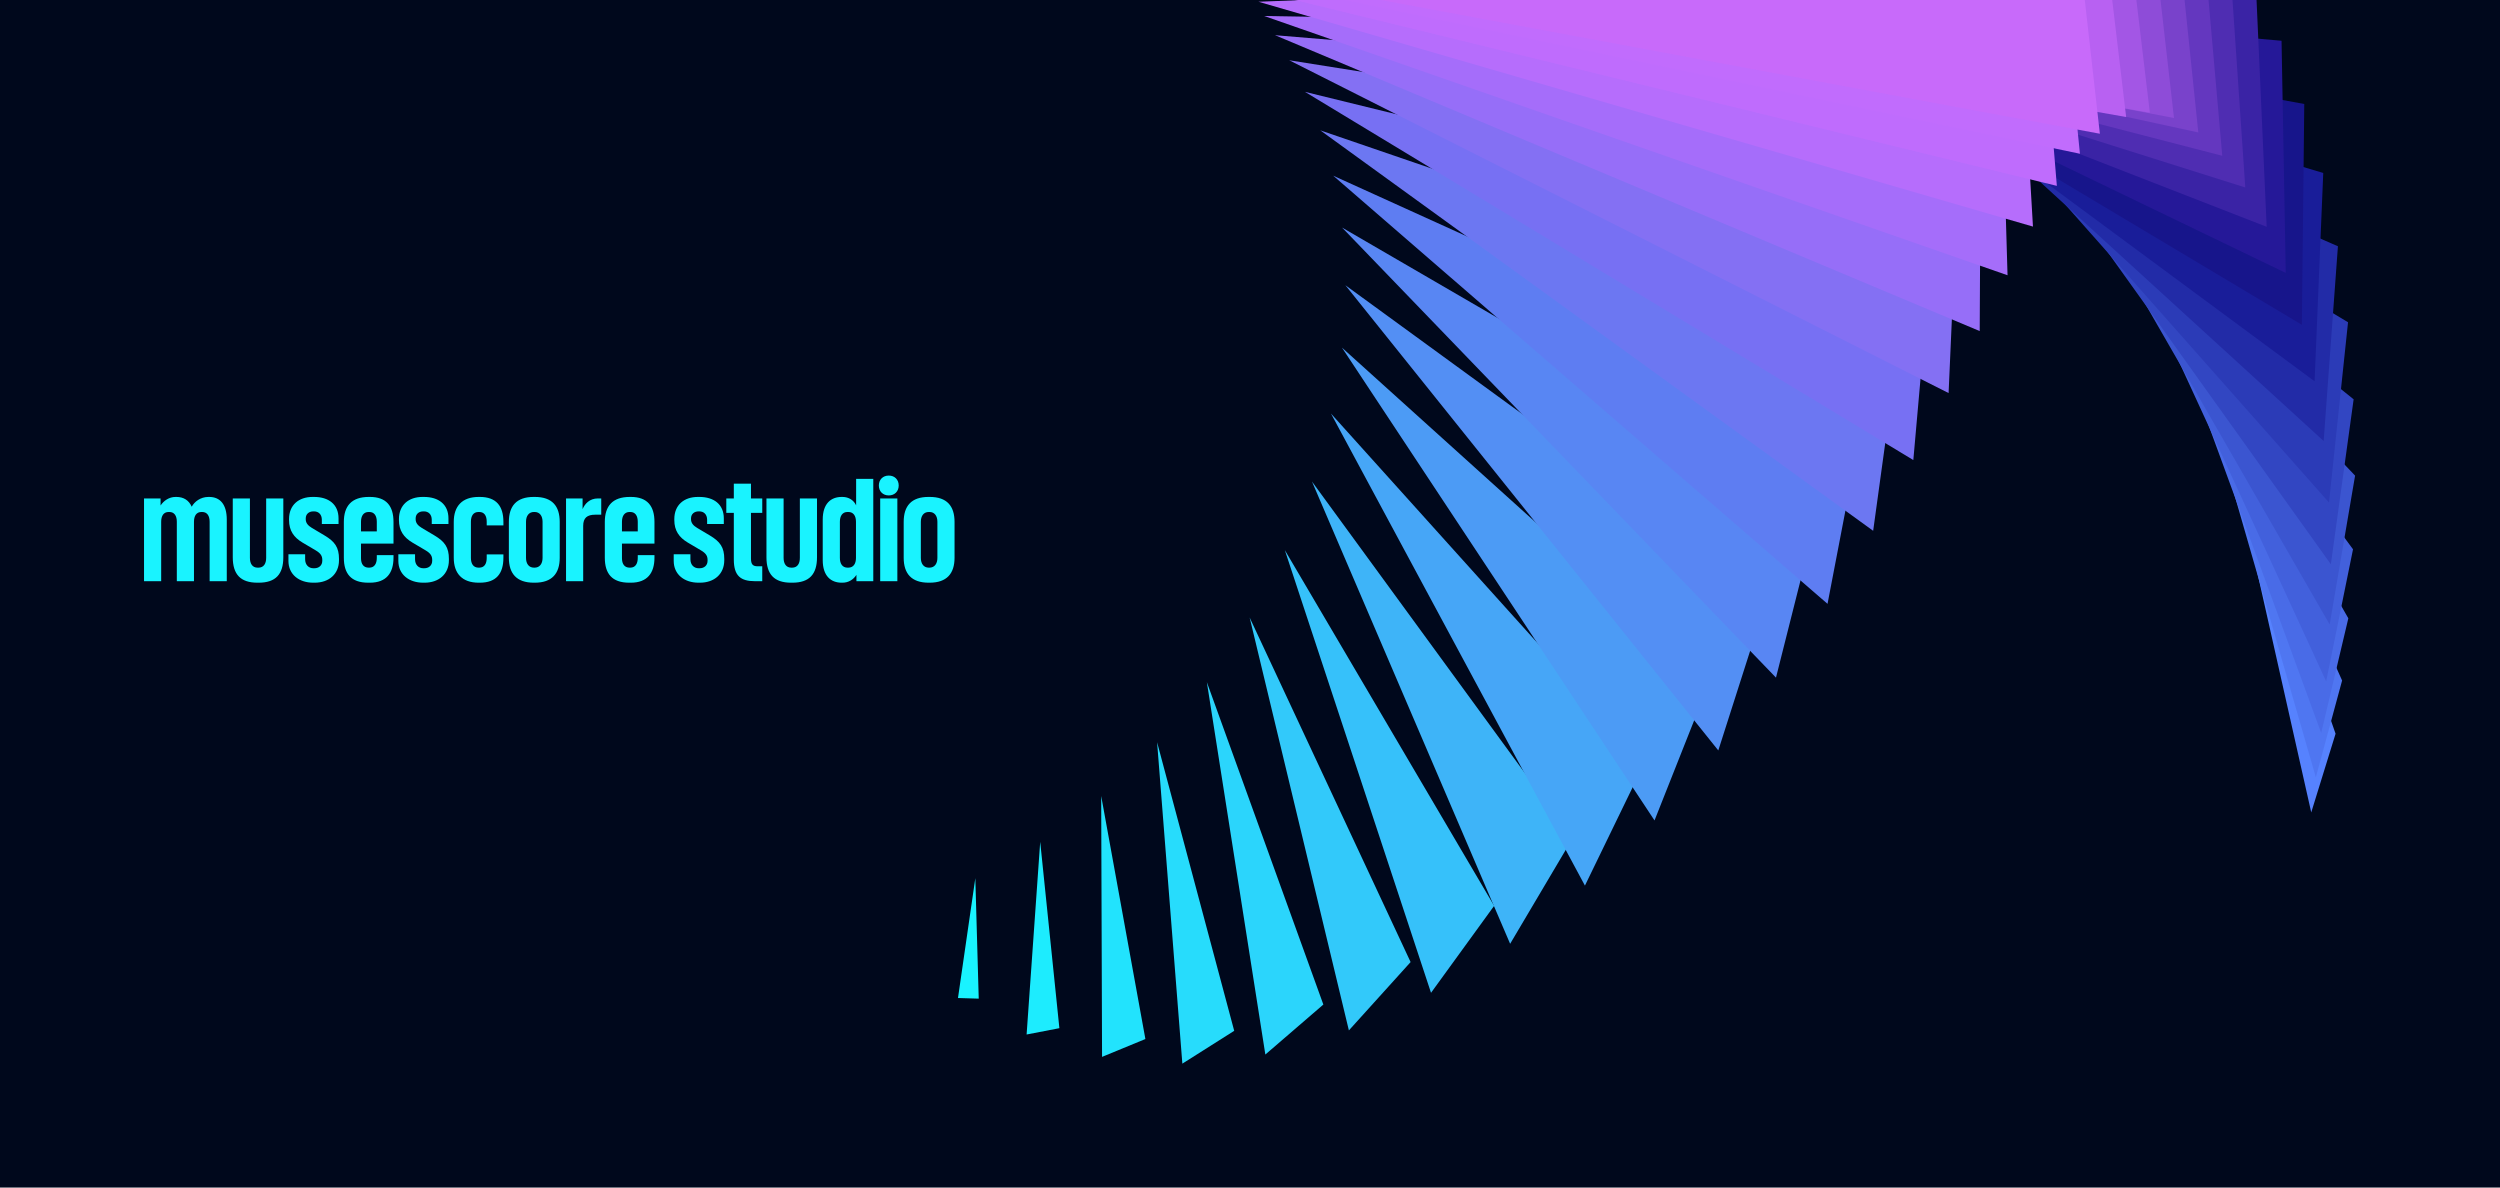
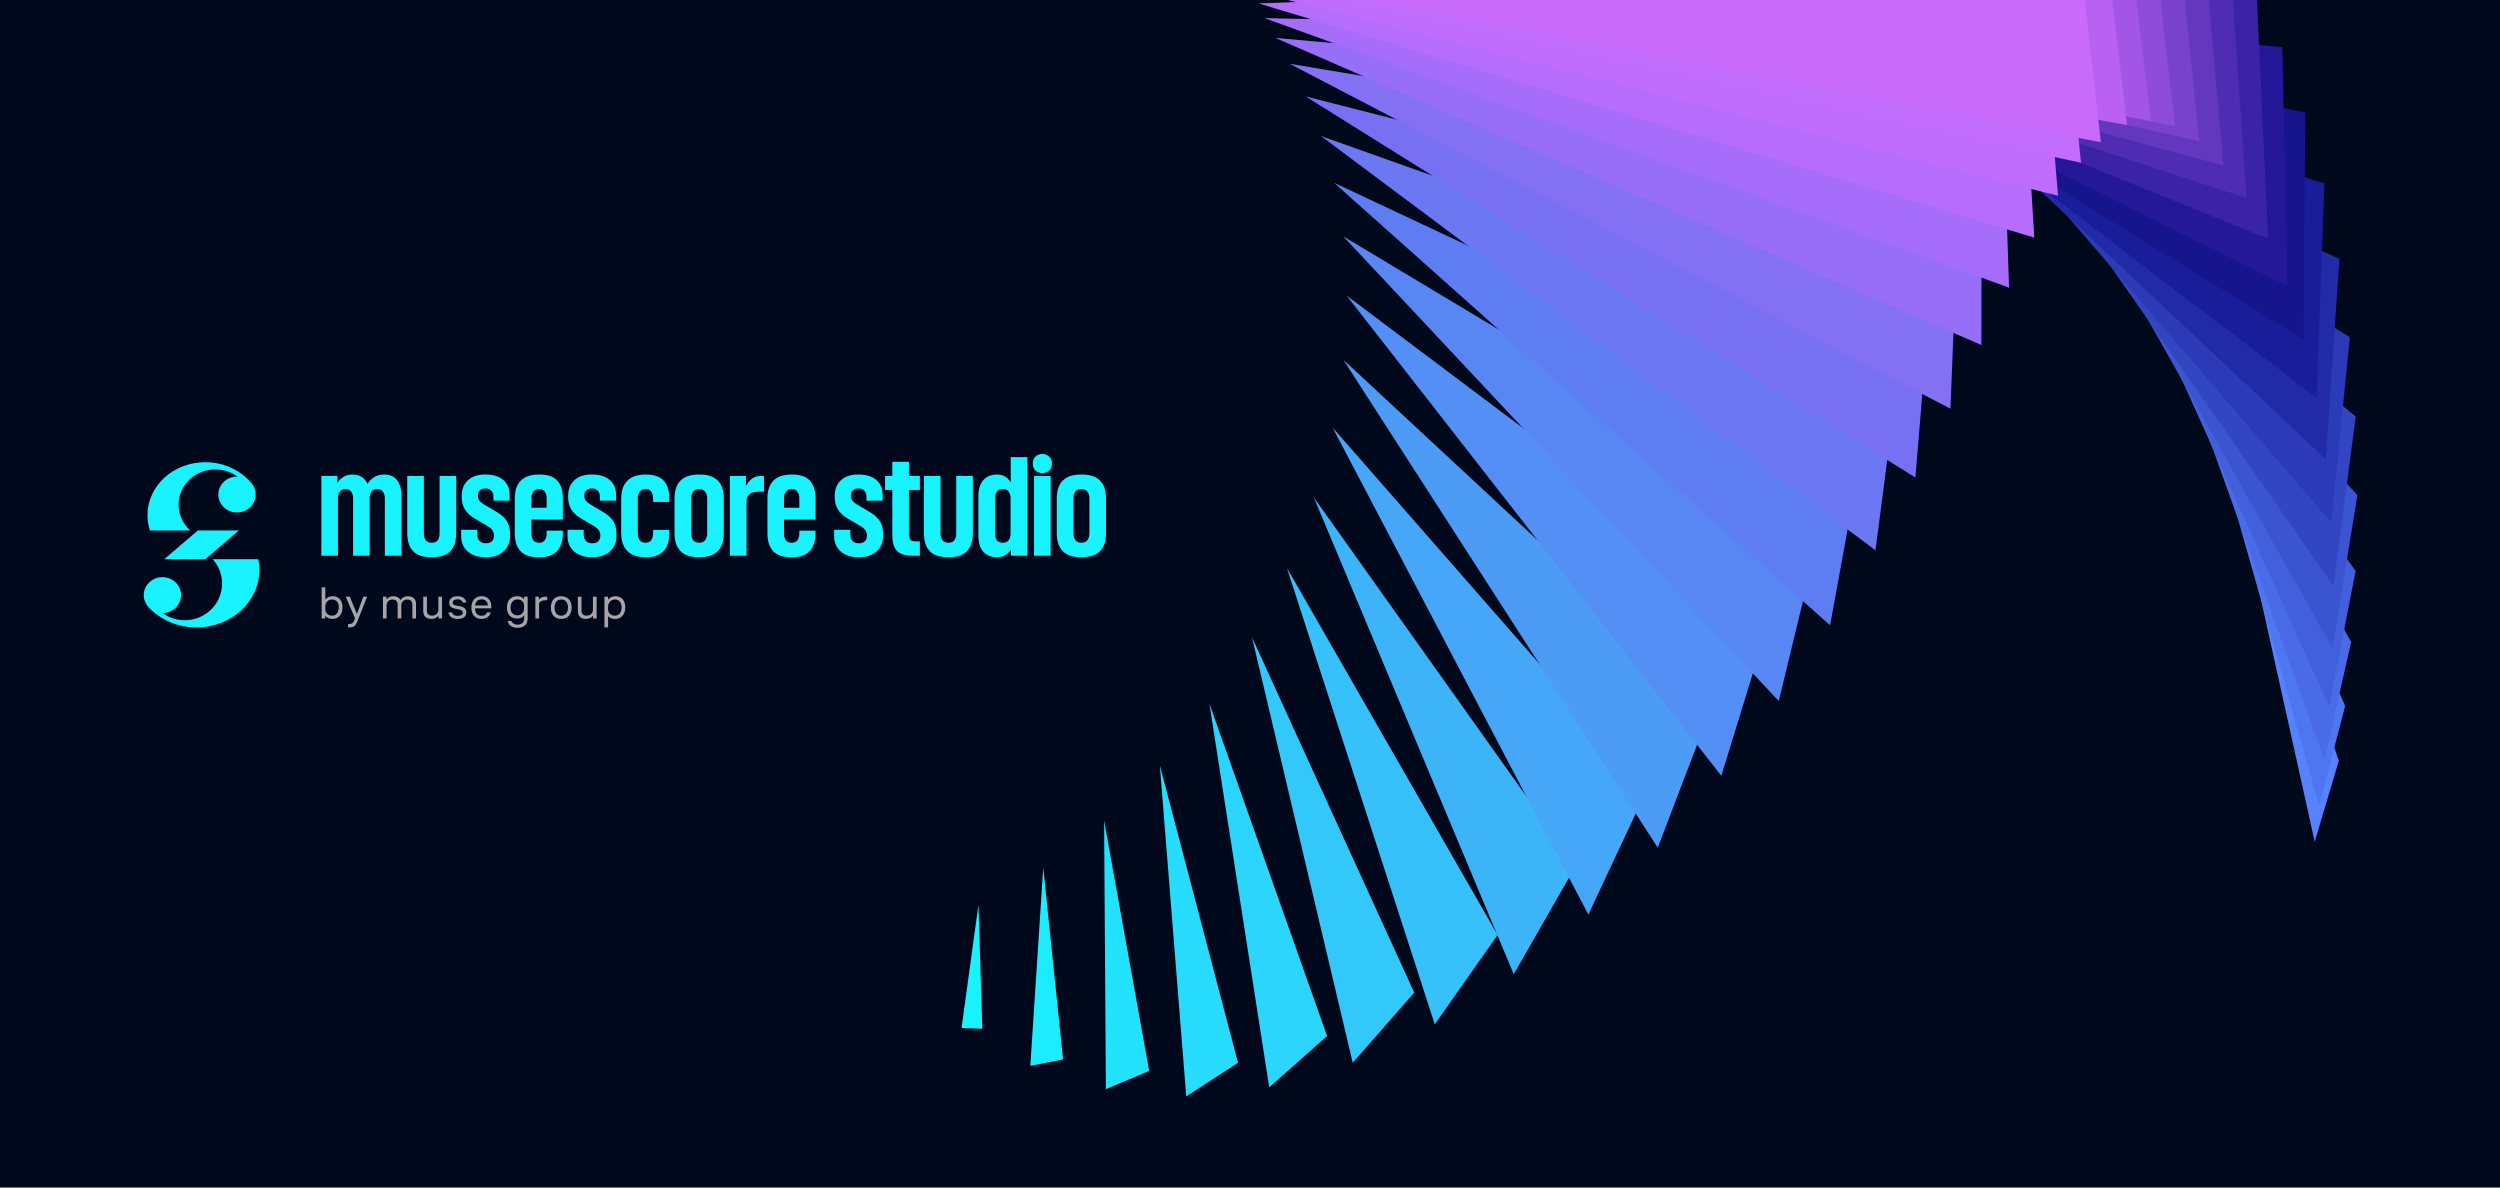
<svg xmlns="http://www.w3.org/2000/svg" width="800" height="380" viewBox="0 0 800 380" fill="none">
-   <g clip-path="url(#clip0_7983_13158)">
+   <g clip-path="url(#clip0_8590_25845)">
    <rect width="800" height="380" fill="#00081C" />
-     <g clip-path="url(#clip1_7983_13158)">
-       <path d="M739.596 259.977L709.519 126.279L747.384 234.793L739.596 259.977Z" fill="#5682FE" />
-       <path d="M741.067 248.753L700.681 108.617L749.474 217.771L741.067 248.753Z" fill="#4F76F1" />
-       <path d="M742.781 234.562L690.237 90.949L751.468 197.86L742.781 234.562Z" fill="#496BE7" />
-       <path d="M744.37 218.046L677.938 73.775L752.967 175.776L744.37 218.046Z" fill="#4260DC" />
-       <path d="M745.497 199.843L663.64 57.55L753.629 152.201L745.497 199.843Z" fill="#3B55D0" />
-       <path d="M745.877 180.57L647.306 42.685L753.163 127.781L745.877 180.57Z" fill="#3246C2" />
-       <path d="M745.286 160.816L629.042 29.502L751.371 103.123L745.286 160.816Z" fill="#2B3BB7" />
-       <path d="M457.925 317.703L411.14 176.03L478.125 289.866L457.925 317.703Z" fill="#36C1FA" />
-       <path d="M483.242 302.018L419.833 154.098L503.214 268.28L483.242 302.018Z" fill="#3EB4F8" />
-       <path d="M431.642 329.73L399.885 197.608L451.394 307.864L431.642 329.73Z" fill="#32C9FA" />
-       <path d="M507.178 283.396L425.906 132.335L526.331 243.926L507.178 283.396Z" fill="#46A6F7" />
-       <path d="M743.574 141.125L609.076 18.227L748.136 78.801L743.574 141.125Z" fill="#222BA7" />
-       <path d="M404.91 337.454L386.191 218.288L423.473 321.454L404.91 337.454Z" fill="#2BD5FC" />
-       <path d="M529.446 262.542L429.418 111.238L547.271 217.562L529.446 262.542Z" fill="#4C9BF5" />
-       <path d="M549.856 240.143L430.514 91.267L565.917 189.903L549.856 240.143Z" fill="#538FF4" />
-       <path d="M378.352 340.365L370.27 237.511L394.947 329.865L378.352 340.365Z" fill="#27DCFC" />
-       <path d="M740.67 122.011L587.759 8.981L743.439 55.349L740.67 122.011Z" fill="#191D99" />
-       <path d="M568.315 216.843L429.459 72.819L582.25 161.592L568.315 216.843Z" fill="#5886F3" />
-       <path d="M736.599 103.937L565.559 1.77L737.366 33.275L736.599 103.937Z" fill="#17158B" />
-       <path d="M584.809 193.234L426.619 56.221L596.326 133.243L584.809 193.234Z" fill="#5E7DF2" />
-       <path d="M352.656 338.203L352.381 254.725L366.524 332.488L352.656 338.203Z" fill="#22E3FD" />
-       <path d="M599.413 169.86L422.475 41.703L608.284 105.407L599.413 169.86Z" fill="#6C77F2" />
-       <path d="M731.437 87.337L542.996 -3.526L730.095 13.042L731.437 87.337Z" fill="#251898" />
-       <path d="M328.514 331.042L332.865 269.386L339.001 329.018L328.514 331.042Z" fill="#1DECFE" />
-       <path d="M612.264 147.223L417.579 29.39L618.335 78.613L612.264 147.223Z" fill="#7770F3" />
-       <path d="M725.333 72.578L520.647 -7.102L721.875 -4.932L725.333 72.578Z" fill="#3A23A5" />
-       <path d="M623.549 125.781L412.547 19.282L626.764 53.353L623.549 125.781Z" fill="#8470F3" />
-       <path d="M306.554 319.368L312.101 281.009L313.194 319.566L306.554 319.368Z" fill="#19F3FF" />
-       <path d="M718.49 59.991L499.073 -9.241L713.015 -20.288L718.49 59.991Z" fill="#4F2DB2" />
-       <path d="M633.509 105.944L407.995 11.262L633.893 30.085L633.509 105.944Z" fill="#966EF8" />
-       <path d="M711.124 49.852L478.817 -10.245L703.848 -32.71L711.124 49.852Z" fill="#6437BF" />
-       <path d="M642.412 88.083L404.53 5.117L640.106 9.207L642.412 88.083Z" fill="#A56DFA" />
-       <path d="M703.458 42.387L460.359 -10.423L694.711 -41.954L703.458 42.387Z" fill="#7942CB" />
-       <path d="M650.547 72.508L402.7 0.557L645.789 -8.92L650.547 72.508Z" fill="#B66DFC" />
-       <path d="M695.679 37.759L444.096 -10.033L685.899 -47.823L695.679 37.759Z" fill="#8E4CD8" />
-       <path d="M658.19 59.477L402.962 -2.753L651.324 -24.001L658.19 59.477Z" fill="#BF6CFD" />
-       <path d="M687.953 36.087L430.339 -9.27L677.64 -50.187L687.953 36.087Z" fill="#A356E5" />
-       <path d="M665.579 49.199L405.677 -5.136L657.05 -35.807L665.579 49.199Z" fill="#C16CFD" />
-       <path d="M680.367 37.438L419.301 -8.225L670.078 -48.973L680.367 37.438Z" fill="#B861F2" />
-       <path d="M671.956 42.796L410.111 -5.915L662.266 -43.193L671.956 42.796Z" fill="#C86AFA" />
+     <g clip-path="url(#clip1_8590_25845)">
+       <path d="M740.707 269.348L710.15 131.599L748.411 243.448L740.707 269.348Z" fill="#5682FE" />
+       <path d="M742.141 257.799L701.247 113.385L750.443 225.932L742.141 257.799Z" fill="#4F76F1" />
+       <path d="M743.804 243.194L690.735 95.159L752.367 205.439L743.804 243.194Z" fill="#496BE7" />
+       <path d="M745.337 226.197L678.371 77.435L753.79 182.709L745.337 226.197Z" fill="#4260DC" />
+       <path d="M746.399 207.461L664.01 60.681L754.368 158.441L746.399 207.461Z" fill="#3B55D0" />
+       <path d="M746.714 187.62L647.62 45.32L753.819 133.298L746.714 187.62Z" fill="#3246C2" />
+       <path d="M746.053 167.281L629.301 31.683L751.939 107.906L746.053 167.281Z" fill="#2B3BB7" />
+       <path d="M459.122 327.791L411.821 181.773L479.233 299.204L459.122 327.791Z" fill="#36C1FA" />
+       <path d="M484.395 311.732L420.441 159.224L504.257 277.068L484.395 311.732Z" fill="#3EB4F8" />
+       <path d="M432.87 340.082L400.638 203.948L452.554 317.64L432.87 340.082Z" fill="#32C9FA" />
+       <path d="M508.276 292.645L426.441 136.84L527.298 252.077L508.276 292.645Z" fill="#46A6F7" />
+       <path d="M744.271 147.002L609.286 20.006L748.616 82.855L744.271 147.002Z" fill="#222BA7" />
+       <path d="M406.154 347.94L387.01 225.191L424.668 331.533L406.154 347.94Z" fill="#2BD5FC" />
+       <path d="M530.479 271.252L429.879 115.132L548.154 225.008L530.479 271.252Z" fill="#4C9BF5" />
+       <path d="M550.819 248.264L430.905 94.576L566.711 196.597L550.819 248.264Z" fill="#538FF4" />
+       <path d="M379.596 350.843L371.15 244.925L396.161 340.091L379.596 350.843Z" fill="#27DCFC" />
+       <path d="M741.299 127.314L587.928 10.412L743.835 58.695L741.299 127.314Z" fill="#191D99" />
+       <path d="M569.203 224.341L429.785 75.58L582.951 167.509L569.203 224.341Z" fill="#5886F3" />
+       <path d="M737.162 108.692L565.692 2.91L737.682 35.948L737.162 108.692Z" fill="#17158B" />
+       <path d="M585.623 200.093L426.888 58.482L596.935 138.372L585.623 200.093Z" fill="#5E7DF2" />
+       <path d="M353.881 348.527L353.313 262.585L367.734 342.693L353.881 348.527Z" fill="#22E3FD" />
+       <path d="M600.152 176.081L422.691 43.521L608.8 109.756L600.152 176.081Z" fill="#6C77F2" />
+       <path d="M731.938 91.584L543.101 -2.621L730.336 15.092L731.938 91.584Z" fill="#251898" />
+       <path d="M329.703 341.07L333.84 277.61L340.188 339.024L329.703 341.07Z" fill="#1DECFE" />
+       <path d="M612.928 152.82L417.749 30.828L618.761 82.207L612.928 152.82Z" fill="#7770F3" />
+       <path d="M725.783 76.368L520.731 -6.381L722.051 -3.442L725.783 76.368Z" fill="#3A23A5" />
+       <path d="M624.14 130.785L412.678 20.403L627.103 56.231L624.14 130.785Z" fill="#8470F3" />
+       <path d="M307.693 328.975L313.108 289.503L314.336 329.202L307.693 328.975Z" fill="#19F3FF" />
+       <path d="M718.892 63.386L499.142 -8.658L713.134 -19.282L718.892 63.386Z" fill="#4F2DB2" />
+       <path d="M634.036 110.398L408.097 12.131L634.155 32.301L634.036 110.398Z" fill="#966EF8" />
+       <path d="M711.487 52.922L478.873 -9.763L703.919 -32.103L711.487 52.922Z" fill="#6437BF" />
+       <path d="M642.881 92.04L404.609 5.792L640.297 10.828L642.881 92.04Z" fill="#A56DFA" />
+       <path d="M703.792 45.209L460.406 -10.011L694.745 -41.651L703.792 45.209Z" fill="#7942CB" />
+       <path d="M650.965 76.034L402.763 1.091L645.919 -7.814L650.965 76.034Z" fill="#B66DFC" />
+       <path d="M695.996 40.417L444.14 -9.666L685.911 -47.724L695.996 40.417Z" fill="#8E4CD8" />
+       <path d="M658.566 62.645L403.015 -2.316L651.406 -23.32L658.566 62.645Z" fill="#BF6CFD" />
+       <path d="M688.26 38.669L430.38 -8.929L677.64 -50.187L688.26 38.669Z" fill="#A356E5" />
+       <path d="M665.923 52.09L405.722 -4.76L657.092 -35.455L665.923 52.09Z" fill="#C16CFD" />
+       <path d="M680.674 40.034L419.339 -7.892L670.078 -48.964L680.674 40.034Z" fill="#B861F2" />
+       <path d="M672.278 45.521L410.153 -5.546L662.283 -43.041L672.278 45.521Z" fill="#C86AFA" />
    </g>
-     <path d="M46.087 185.982V159.5H51.383V161.763C52.346 160.27 54.079 159.018 56.198 159.018H56.439C58.75 159.018 60.435 160.077 61.35 162.148C62.217 160.559 64.143 159.018 66.695 159.018H66.935C70.45 159.018 72.569 161.425 72.569 166.289V185.982H67.08V166.963C67.08 165.085 66.309 163.833 64.672 163.833H64.48C62.843 163.833 62.072 165.085 62.072 166.963V185.982H56.583V166.963C56.583 165.085 55.813 163.833 54.176 163.833H53.983C52.346 163.833 51.576 165.085 51.576 166.963V185.982H46.087ZM82.382 186.463C76.941 186.463 74.485 183.767 74.485 178.326V159.5H79.974V178.519C79.974 180.396 80.793 181.648 82.43 181.648H82.719C84.356 181.648 85.174 180.396 85.174 178.519V159.5H90.663V178.326C90.663 183.767 88.208 186.463 82.767 186.463H82.382ZM100.244 186.463C95.67 186.463 92.299 183.815 92.299 179.482V177.363H97.644V178.952C97.644 180.782 98.799 181.841 100.292 181.841H100.581C102.073 181.841 103.133 180.926 103.133 179.433V179.193C103.133 177.941 102.651 177.074 101.014 176.111L96.777 173.607C94.032 171.97 92.492 169.803 92.492 166.433V166.096C92.492 161.618 95.573 159.018 100.051 159.018H100.485C105.155 159.018 108.333 161.377 108.333 165.903V167.685H102.988V166.337C102.988 164.603 101.929 163.64 100.485 163.64H100.292C98.847 163.64 97.836 164.507 97.836 165.903V166.144C97.836 167.396 98.607 168.215 99.811 168.937L103.855 171.344C107.177 173.318 108.477 175.196 108.477 178.856V179.289C108.477 183.719 105.251 186.463 100.677 186.463H100.244ZM117.831 186.463C112.294 186.463 110.031 183.526 110.031 178.47V167.011C110.031 161.955 112.486 159.018 118.023 159.018H118.36C123.657 159.018 125.92 161.955 125.92 167.011V173.944H115.52V178.615C115.52 180.493 116.338 181.648 117.975 181.648H118.168C119.805 181.648 120.575 180.396 120.575 178.519V177.652H125.92V178.47C125.92 183.333 123.657 186.463 118.36 186.463H117.831ZM115.52 170.044H120.575V166.963C120.575 165.085 119.805 163.833 118.168 163.833H117.975C116.338 163.833 115.52 165.085 115.52 166.963V170.044ZM135.415 186.463C130.841 186.463 127.471 183.815 127.471 179.482V177.363H132.815V178.952C132.815 180.782 133.971 181.841 135.464 181.841H135.752C137.245 181.841 138.304 180.926 138.304 179.433V179.193C138.304 177.941 137.823 177.074 136.186 176.111L131.949 173.607C129.204 171.97 127.663 169.803 127.663 166.433V166.096C127.663 161.618 130.745 159.018 135.223 159.018H135.656C140.327 159.018 143.505 161.377 143.505 165.903V167.685H138.16V166.337C138.16 164.603 137.101 163.64 135.656 163.64H135.464C134.019 163.64 133.008 164.507 133.008 165.903V166.144C133.008 167.396 133.778 168.215 134.982 168.937L139.027 171.344C142.349 173.318 143.649 175.196 143.649 178.856V179.289C143.649 183.719 140.423 186.463 135.849 186.463H135.415ZM153.195 186.463C147.899 186.463 145.202 183.526 145.202 178.47V167.011C145.202 161.955 147.899 159.018 153.195 159.018H153.532C158.828 159.018 161.091 161.955 161.091 167.011V168.118H155.747V166.963C155.747 165.085 155.025 163.833 153.339 163.833H153.147C151.462 163.833 150.691 165.085 150.691 166.963V178.519C150.691 180.396 151.462 181.648 153.147 181.648H153.339C155.025 181.648 155.747 180.396 155.747 178.519V177.411H161.091V178.47C161.091 183.526 158.828 186.463 153.532 186.463H153.195ZM170.828 186.463C165.291 186.463 162.835 183.526 162.835 178.47V167.011C162.835 161.955 165.242 159.018 170.78 159.018H171.165C176.702 159.018 179.11 161.955 179.11 167.011V178.47C179.11 183.526 176.654 186.463 171.117 186.463H170.828ZM168.324 178.519C168.324 180.396 169.239 181.648 170.876 181.648H171.069C172.706 181.648 173.62 180.396 173.62 178.519V166.963C173.62 165.085 172.706 163.833 171.069 163.833H170.876C169.239 163.833 168.324 165.085 168.324 166.963V178.519ZM181.131 185.982V159.5H186.427V162.918C187.149 161.233 188.642 159.5 191.338 159.5H192.398V164.7H190.52C187.872 164.7 186.62 165.711 186.62 168.311V185.982H181.131ZM201.34 186.463C195.803 186.463 193.54 183.526 193.54 178.47V167.011C193.54 161.955 195.995 159.018 201.532 159.018H201.87C207.166 159.018 209.429 161.955 209.429 167.011V173.944H199.029V178.615C199.029 180.493 199.847 181.648 201.484 181.648H201.677C203.314 181.648 204.084 180.396 204.084 178.519V177.652H209.429V178.47C209.429 183.333 207.166 186.463 201.87 186.463H201.34ZM199.029 170.044H204.084V166.963C204.084 165.085 203.314 163.833 201.677 163.833H201.484C199.847 163.833 199.029 165.085 199.029 166.963V170.044ZM223.533 186.463C218.958 186.463 215.588 183.815 215.588 179.482V177.363H220.933V178.952C220.933 180.782 222.088 181.841 223.581 181.841H223.87C225.362 181.841 226.422 180.926 226.422 179.433V179.193C226.422 177.941 225.94 177.074 224.303 176.111L220.066 173.607C217.321 171.97 215.781 169.803 215.781 166.433V166.096C215.781 161.618 218.862 159.018 223.34 159.018H223.773C228.444 159.018 231.622 161.377 231.622 165.903V167.685H226.277V166.337C226.277 164.603 225.218 163.64 223.773 163.64H223.581C222.136 163.64 221.125 164.507 221.125 165.903V166.144C221.125 167.396 221.896 168.215 223.099 168.937L227.144 171.344C230.466 173.318 231.766 175.196 231.766 178.856V179.289C231.766 183.719 228.54 186.463 223.966 186.463H223.533ZM241.564 185.982C236.99 185.982 234.823 184.248 234.823 179.048V164.122H232.416V159.5H234.823V154.781H240.312V159.5H243.923V164.122H240.312V178.711C240.312 180.589 240.89 181.215 242.479 181.215H243.923V185.982H241.564ZM253.161 186.463C247.721 186.463 245.265 183.767 245.265 178.326V159.5H250.754V178.519C250.754 180.396 251.572 181.648 253.21 181.648H253.498C255.136 181.648 255.954 180.396 255.954 178.519V159.5H261.443V178.326C261.443 183.767 258.987 186.463 253.547 186.463H253.161ZM269.338 186.463C265.872 186.463 263.272 184.296 263.272 179.241V166.24C263.272 161.185 265.872 159.018 269.338 159.018H269.579C271.65 159.018 273.239 160.125 273.961 161.714V153.24H279.45V185.982H274.057V183.959C273.094 185.452 271.553 186.463 269.579 186.463H269.338ZM268.761 178.519C268.761 180.396 269.579 181.648 271.216 181.648H271.457C273.094 181.648 273.913 180.396 273.913 178.519V166.963C273.913 165.085 273.094 163.833 271.457 163.833H271.216C269.579 163.833 268.761 165.085 268.761 166.963V178.519ZM281.664 185.982V159.5H287.153V185.982H281.664ZM281.23 155.359C281.23 153.481 282.53 152.181 284.408 152.181C286.286 152.181 287.586 153.481 287.586 155.359C287.586 157.236 286.286 158.537 284.408 158.537C282.53 158.537 281.23 157.236 281.23 155.359ZM297.173 186.463C291.636 186.463 289.18 183.526 289.18 178.47V167.011C289.18 161.955 291.588 159.018 297.125 159.018H297.51C303.047 159.018 305.455 161.955 305.455 167.011V178.47C305.455 183.526 302.999 186.463 297.462 186.463H297.173ZM294.669 178.519C294.669 180.396 295.584 181.648 297.221 181.648H297.414C299.051 181.648 299.966 180.396 299.966 178.519V166.963C299.966 165.085 299.051 163.833 297.414 163.833H297.221C295.584 163.833 294.669 165.085 294.669 166.963V178.519Z" fill="#19F3FF" />
+     <path d="M47.985 169.744C47.47 168.19 47.194 166.541 47.194 164.833C47.194 155.487 55.478 147.91 65.698 147.91C71.598 147.91 76.853 150.435 80.241 154.369H80.241C81.216 155.392 81.81 156.755 81.81 158.252C81.81 161.426 79.138 163.998 75.842 163.998C72.546 163.998 69.874 161.426 69.874 158.252C69.874 155.079 72.546 152.506 75.842 152.506C75.887 152.506 75.933 152.507 75.978 152.508C74.007 151.065 71.547 150.208 68.88 150.208C62.398 150.208 57.144 155.267 57.144 161.507C57.144 164.755 58.567 167.683 60.846 169.744H47.985Z" fill="#19F3FF" />
+     <path d="M83.004 182.366C83.004 181.195 82.884 180.049 82.656 178.938H68.061C69.931 181.011 71.067 183.74 71.067 186.731C71.067 193.216 65.723 198.474 59.131 198.474C56.474 198.474 54.019 197.62 52.036 196.175C55.301 196.141 57.937 193.582 57.937 190.43C57.937 187.256 55.265 184.684 51.968 184.684C48.672 184.684 46 187.256 46 190.43C46 191.897 46.571 193.235 47.51 194.25C51.202 198.24 56.717 200.772 62.879 200.772C73.994 200.772 83.004 192.532 83.004 182.366Z" fill="#19F3FF" />
+     <path d="M76.439 169.744H63.308L52.565 178.938H65.695L76.439 169.744Z" fill="#19F3FF" />
+     <path d="M102.826 152.32H107.954V154.501C108.451 153.727 109.104 153.093 109.912 152.598C110.751 152.103 111.652 151.856 112.615 151.856H112.848C115.117 151.856 116.702 152.861 117.603 154.872C118.069 154.037 118.753 153.325 119.654 152.737C120.586 152.15 121.627 151.856 122.777 151.856H123.01C124.75 151.856 126.087 152.444 127.019 153.619C127.982 154.795 128.464 156.543 128.464 158.863V177.842H123.15V159.512C123.15 158.584 122.948 157.857 122.544 157.331C122.171 156.775 121.596 156.496 120.819 156.496H120.633C119.856 156.496 119.265 156.775 118.861 157.331C118.489 157.857 118.302 158.584 118.302 159.512V177.842H112.988V159.512C112.988 158.584 112.786 157.857 112.382 157.331C112.009 156.775 111.434 156.496 110.657 156.496H110.471C109.694 156.496 109.104 156.775 108.7 157.331C108.327 157.857 108.14 158.584 108.14 159.512V177.842H102.826V152.32Z" fill="#19F3FF" />
+     <path d="M137.964 178.306C135.353 178.306 133.427 177.656 132.184 176.357C130.941 175.058 130.319 173.093 130.319 170.464V152.32H135.633V170.649C135.633 171.577 135.835 172.32 136.239 172.877C136.643 173.402 137.234 173.665 138.01 173.665H138.29C139.067 173.665 139.658 173.402 140.061 172.877C140.465 172.32 140.667 171.577 140.667 170.649V152.32H145.982V170.464C145.982 173.093 145.36 175.058 144.117 176.357C142.874 177.656 140.947 178.306 138.337 178.306H137.964Z" fill="#19F3FF" />
+     <path d="M155.257 178.306C152.988 178.306 151.139 177.703 149.71 176.496C148.28 175.259 147.565 173.619 147.565 171.577V169.536H152.739V171.067C152.739 171.933 152.973 172.614 153.439 173.109C153.936 173.604 154.557 173.851 155.303 173.851H155.583C156.329 173.851 156.919 173.65 157.354 173.248C157.82 172.815 158.054 172.242 158.054 171.531V171.299C158.054 170.68 157.898 170.154 157.587 169.721C157.308 169.257 156.779 168.793 156.002 168.329L151.9 165.916C150.533 165.112 149.492 164.153 148.777 163.039C148.094 161.925 147.752 160.58 147.752 159.002V158.677C147.752 156.543 148.42 154.872 149.756 153.666C151.092 152.459 152.864 151.856 155.07 151.856H155.49C157.82 151.856 159.669 152.428 161.037 153.573C162.404 154.717 163.088 156.357 163.088 158.491V160.208H157.914V158.909C157.914 158.105 157.681 157.471 157.214 157.007C156.779 156.543 156.204 156.311 155.49 156.311H155.303C154.589 156.311 154.014 156.512 153.579 156.914C153.143 157.285 152.926 157.811 152.926 158.491V158.723C152.926 159.28 153.081 159.775 153.392 160.208C153.734 160.642 154.216 161.044 154.837 161.415L158.753 163.735C160.4 164.694 161.55 165.715 162.202 166.798C162.886 167.85 163.228 169.242 163.228 170.974V171.392C163.228 173.495 162.528 175.181 161.13 176.45C159.732 177.687 157.914 178.306 155.676 178.306H155.257Z" fill="#19F3FF" />
+     <path d="M172.283 178.306C169.672 178.306 167.761 177.656 166.549 176.357C165.337 175.027 164.731 173.109 164.731 170.603V159.559C164.731 154.423 167.311 151.856 172.469 151.856H172.796C177.675 151.856 180.114 154.423 180.114 159.559V166.241H170.045V170.742C170.045 171.67 170.247 172.397 170.651 172.923C171.055 173.418 171.646 173.665 172.423 173.665H172.609C173.386 173.665 173.961 173.402 174.334 172.877C174.738 172.32 174.94 171.577 174.94 170.649V169.814H180.114V170.603C180.114 173.047 179.508 174.949 178.296 176.31C177.115 177.641 175.282 178.306 172.796 178.306H172.283ZM174.94 162.482V159.512C174.94 158.584 174.738 157.857 174.334 157.331C173.961 156.775 173.386 156.496 172.609 156.496H172.423C171.646 156.496 171.055 156.775 170.651 157.331C170.247 157.857 170.045 158.584 170.045 159.512V162.482H174.94Z" fill="#19F3FF" />
+     <path d="M189.307 178.306C187.038 178.306 185.189 177.703 183.76 176.496C182.33 175.259 181.616 173.619 181.616 171.577V169.536H186.79V171.067C186.79 171.933 187.023 172.614 187.489 173.109C187.986 173.604 188.608 173.851 189.354 173.851H189.633C190.379 173.851 190.969 173.65 191.405 173.248C191.871 172.815 192.104 172.242 192.104 171.531V171.299C192.104 170.68 191.948 170.154 191.638 169.721C191.358 169.257 190.83 168.793 190.053 168.329L185.951 165.916C184.583 165.112 183.542 164.153 182.828 163.039C182.144 161.925 181.802 160.58 181.802 159.002V158.677C181.802 156.543 182.47 154.872 183.806 153.666C185.143 152.459 186.914 151.856 189.12 151.856H189.54C191.871 151.856 193.72 152.428 195.087 153.573C196.454 154.717 197.138 156.357 197.138 158.491V160.208H191.964V158.909C191.964 158.105 191.731 157.471 191.265 157.007C190.83 156.543 190.255 156.311 189.54 156.311H189.354C188.639 156.311 188.064 156.512 187.629 156.914C187.194 157.285 186.976 157.811 186.976 158.491V158.723C186.976 159.28 187.132 159.775 187.442 160.208C187.784 160.642 188.266 161.044 188.887 161.415L192.803 163.735C194.45 164.694 195.6 165.715 196.252 166.798C196.936 167.85 197.278 169.242 197.278 170.974V171.392C197.278 173.495 196.579 175.181 195.18 176.45C193.782 177.687 191.964 178.306 189.726 178.306H189.307Z" fill="#19F3FF" />
+     <path d="M206.52 178.306C203.971 178.306 202.045 177.641 200.739 176.31C199.434 174.98 198.782 173.078 198.782 170.603V159.559C198.782 157.084 199.434 155.181 200.739 153.851C202.045 152.521 203.971 151.856 206.52 151.856H206.846C211.725 151.856 214.164 154.423 214.164 159.559V160.626H208.99V159.512C208.99 158.553 208.788 157.811 208.384 157.285C208.011 156.759 207.436 156.496 206.659 156.496H206.473C205.696 156.496 205.106 156.775 204.702 157.331C204.298 157.857 204.096 158.584 204.096 159.512V170.649C204.096 171.577 204.298 172.32 204.702 172.877C205.106 173.402 205.696 173.665 206.473 173.665H206.659C207.436 173.665 208.011 173.402 208.384 172.877C208.788 172.32 208.99 171.577 208.99 170.649V169.582H214.164V170.603C214.164 175.738 211.725 178.306 206.846 178.306H206.52Z" fill="#19F3FF" />
+     <path d="M223.59 178.306C218.432 178.306 215.852 175.738 215.852 170.603V159.559C215.852 154.423 218.416 151.856 223.544 151.856H223.917C229.044 151.856 231.608 154.423 231.608 159.559V170.603C231.608 175.738 229.029 178.306 223.87 178.306H223.59ZM221.166 170.649C221.166 171.577 221.384 172.32 221.819 172.877C222.254 173.402 222.86 173.665 223.637 173.665H223.823C224.6 173.665 225.206 173.402 225.641 172.877C226.076 172.32 226.294 171.577 226.294 170.649V159.512C226.294 158.584 226.076 157.857 225.641 157.331C225.206 156.775 224.6 156.496 223.823 156.496H223.637C222.86 156.496 222.254 156.775 221.819 157.331C221.384 157.857 221.166 158.584 221.166 159.512V170.649Z" fill="#19F3FF" />
+     <path d="M233.565 152.32H238.692V155.614C239.096 154.686 239.687 153.913 240.464 153.294C241.24 152.645 242.235 152.32 243.447 152.32H244.472V157.331H242.654C241.349 157.331 240.386 157.61 239.764 158.167C239.174 158.693 238.879 159.574 238.879 160.812V177.842H233.565V152.32Z" fill="#19F3FF" />
+     <path d="M253.129 178.306C250.519 178.306 248.608 177.656 247.396 176.357C246.184 175.027 245.578 173.109 245.578 170.603V159.559C245.578 154.423 248.157 151.856 253.316 151.856H253.642C258.521 151.856 260.961 154.423 260.961 159.559V166.241H250.892V170.742C250.892 171.67 251.094 172.397 251.498 172.923C251.902 173.418 252.492 173.665 253.269 173.665H253.456C254.233 173.665 254.808 173.402 255.181 172.877C255.584 172.32 255.786 171.577 255.786 170.649V169.814H260.961V170.603C260.961 173.047 260.355 174.949 259.143 176.31C257.962 177.641 256.128 178.306 253.642 178.306H253.129ZM255.786 162.482V159.512C255.786 158.584 255.584 157.857 255.181 157.331C254.808 156.775 254.233 156.496 253.456 156.496H253.269C252.492 156.496 251.902 156.775 251.498 157.331C251.094 157.857 250.892 158.584 250.892 159.512V162.482H255.786Z" fill="#19F3FF" />
+     <path d="M274.615 178.306C272.346 178.306 270.497 177.703 269.068 176.496C267.638 175.259 266.923 173.619 266.923 171.577V169.536H272.097V171.067C272.097 171.933 272.331 172.614 272.797 173.109C273.294 173.604 273.915 173.851 274.661 173.851H274.941C275.687 173.851 276.277 173.65 276.712 173.248C277.178 172.815 277.411 172.242 277.411 171.531V171.299C277.411 170.68 277.256 170.154 276.945 169.721C276.666 169.257 276.137 168.793 275.36 168.329L271.258 165.916C269.891 165.112 268.85 164.153 268.135 163.039C267.452 161.925 267.11 160.58 267.11 159.002V158.677C267.11 156.543 267.778 154.872 269.114 153.666C270.45 152.459 272.222 151.856 274.428 151.856H274.848C277.178 151.856 279.027 152.428 280.395 153.573C281.762 154.717 282.446 156.357 282.446 158.491V160.208H277.272V158.909C277.272 158.105 277.039 157.471 276.572 157.007C276.137 156.543 275.562 156.311 274.848 156.311H274.661C273.946 156.311 273.372 156.512 272.937 156.914C272.501 157.285 272.284 157.811 272.284 158.491V158.723C272.284 159.28 272.439 159.775 272.75 160.208C273.092 160.642 273.574 161.044 274.195 161.415L278.111 163.735C279.758 164.694 280.908 165.715 281.56 166.798C282.244 167.85 282.586 169.242 282.586 170.974V171.392C282.586 173.495 281.886 175.181 280.488 176.45C279.09 177.687 277.272 178.306 275.034 178.306H274.615Z" fill="#19F3FF" />
+     <path d="M292.071 177.842C289.803 177.842 288.14 177.347 287.084 176.357C286.058 175.336 285.545 173.604 285.545 171.16V156.775H283.215V152.32H285.545V147.772H290.859V152.32H294.355V156.775H290.859V170.835C290.859 171.732 291.015 172.366 291.326 172.737C291.636 173.078 292.18 173.248 292.957 173.248H294.355V177.842H292.071Z" fill="#19F3FF" />
+     <path d="M303.299 178.306C300.688 178.306 298.762 177.656 297.519 176.357C296.276 175.058 295.654 173.093 295.654 170.464V152.32H300.968V170.649C300.968 171.577 301.17 172.32 301.574 172.877C301.978 173.402 302.569 173.665 303.345 173.665H303.625C304.402 173.665 304.992 173.402 305.396 172.877C305.8 172.32 306.002 171.577 306.002 170.649V152.32H311.316V170.464C311.316 173.093 310.695 175.058 309.452 176.357C308.209 177.656 306.282 178.306 303.672 178.306H303.299Z" fill="#19F3FF" />
+     <path d="M318.96 178.306C317.189 178.306 315.759 177.733 314.672 176.589C313.615 175.413 313.087 173.665 313.087 171.345V158.816C313.087 156.496 313.615 154.764 314.672 153.619C315.759 152.444 317.189 151.856 318.96 151.856H319.193C320.157 151.856 321.011 152.103 321.757 152.598C322.503 153.062 323.062 153.681 323.435 154.454V146.287H328.749V177.842H323.528V175.893C323.031 176.635 322.41 177.223 321.664 177.656C320.949 178.089 320.125 178.306 319.193 178.306H318.96ZM318.401 170.649C318.401 171.577 318.603 172.32 319.007 172.877C319.411 173.402 320.001 173.665 320.778 173.665H321.011C321.788 173.665 322.378 173.402 322.782 172.877C323.186 172.32 323.388 171.577 323.388 170.649V159.512C323.388 158.584 323.186 157.857 322.782 157.331C322.378 156.775 321.788 156.496 321.011 156.496H320.778C320.001 156.496 319.411 156.775 319.007 157.331C318.603 157.857 318.401 158.584 318.401 159.512V170.649Z" fill="#19F3FF" />
+     <path d="M330.892 152.32H336.206V177.842H330.892V152.32ZM330.473 148.329C330.473 147.432 330.752 146.705 331.312 146.148C331.902 145.56 332.648 145.266 333.549 145.266C334.45 145.266 335.181 145.56 335.74 146.148C336.331 146.705 336.626 147.432 336.626 148.329C336.626 149.226 336.331 149.969 335.74 150.556C335.181 151.113 334.45 151.392 333.549 151.392C332.648 151.392 331.902 151.113 331.312 150.556C330.752 149.969 330.473 149.226 330.473 148.329Z" fill="#19F3FF" />
+     <path d="M345.907 178.306C340.749 178.306 338.169 175.738 338.169 170.603V159.559C338.169 154.423 340.733 151.856 345.861 151.856H346.233C351.361 151.856 353.925 154.423 353.925 159.559V170.603C353.925 175.738 351.345 178.306 346.187 178.306H345.907ZM343.483 170.649C343.483 171.577 343.701 172.32 344.136 172.877C344.571 173.402 345.177 173.665 345.954 173.665H346.14C346.917 173.665 347.523 173.402 347.958 172.877C348.393 172.32 348.611 171.577 348.611 170.649V159.512C348.611 158.584 348.393 157.857 347.958 157.331C347.523 156.775 346.917 156.496 346.14 156.496H345.954C345.177 156.496 344.571 156.775 344.136 157.331C343.701 157.857 343.483 158.584 343.483 159.512V170.649Z" fill="#19F3FF" />
+     <path d="M106.359 198.06C105.763 198.06 105.24 197.928 104.79 197.664C104.34 197.39 104.037 197.024 103.881 196.565H104.086V197.913H102.928V187.943H104.101V192.327H103.881C104.037 191.868 104.355 191.496 104.834 191.213C105.323 190.929 105.875 190.788 106.491 190.788C107.077 190.788 107.605 190.924 108.074 191.198C108.543 191.472 108.915 191.873 109.189 192.4C109.462 192.928 109.599 193.568 109.599 194.321C109.599 195.084 109.467 195.748 109.203 196.315C108.939 196.872 108.563 197.303 108.074 197.606C107.586 197.909 107.014 198.06 106.359 198.06ZM106.285 197.019C106.716 197.019 107.092 196.907 107.414 196.682C107.737 196.457 107.986 196.144 108.162 195.743C108.338 195.333 108.426 194.869 108.426 194.35C108.426 193.578 108.236 192.967 107.854 192.518C107.473 192.058 106.95 191.829 106.285 191.829C105.904 191.829 105.547 191.912 105.215 192.078C104.883 192.244 104.614 192.488 104.409 192.811C104.203 193.134 104.101 193.525 104.101 193.984V194.996C104.101 195.416 104.199 195.778 104.394 196.081C104.599 196.384 104.868 196.618 105.2 196.784C105.533 196.941 105.894 197.019 106.285 197.019ZM111.387 199.673H111.827C112.179 199.673 112.472 199.595 112.706 199.438C112.941 199.282 113.136 199.018 113.293 198.647L113.762 197.503L113.791 198.324L110.639 190.934H111.929L114.466 197.078L113.997 197.048L116.269 190.934H117.486L114.305 198.984C114.129 199.424 113.933 199.771 113.718 200.025C113.513 200.289 113.273 200.474 113 200.582C112.736 200.699 112.423 200.758 112.061 200.758H111.387V199.673ZM122.542 190.934H123.686V192.4H123.422C123.559 191.902 123.857 191.511 124.317 191.227C124.776 190.934 125.279 190.788 125.827 190.788C126.511 190.788 127.068 190.949 127.498 191.271C127.938 191.594 128.212 192.019 128.319 192.547H127.982C128.109 192 128.417 191.57 128.906 191.257C129.395 190.944 129.942 190.788 130.548 190.788C131.076 190.788 131.53 190.885 131.912 191.081C132.303 191.267 132.601 191.55 132.806 191.931C133.021 192.303 133.129 192.757 133.129 193.295V197.913H131.956V193.471C131.956 192.972 131.824 192.576 131.56 192.283C131.296 191.99 130.885 191.843 130.328 191.843C129.781 191.843 129.326 192.019 128.965 192.371C128.603 192.713 128.422 193.168 128.422 193.735V197.913H127.249V193.471C127.249 192.972 127.112 192.576 126.838 192.283C126.575 191.99 126.164 191.843 125.607 191.843C125.059 191.843 124.605 192.019 124.243 192.371C123.891 192.713 123.715 193.168 123.715 193.735V197.913H122.542V190.934ZM138.036 198.06C137.489 198.06 137.019 197.967 136.628 197.781C136.247 197.586 135.954 197.303 135.749 196.931C135.543 196.55 135.441 196.09 135.441 195.553V190.934H136.614V195.377C136.614 195.875 136.746 196.271 137.01 196.565C137.283 196.858 137.704 197.004 138.271 197.004C138.838 197.004 139.312 196.833 139.693 196.491C140.084 196.139 140.279 195.68 140.279 195.113V190.934H141.452V197.913H140.309V196.447H140.543C140.406 196.946 140.094 197.342 139.605 197.635C139.126 197.918 138.603 198.06 138.036 198.06ZM146.455 198.06C145.634 198.06 144.964 197.884 144.446 197.532C143.928 197.171 143.605 196.657 143.478 195.993H144.651C144.769 196.364 144.974 196.638 145.267 196.814C145.57 196.99 145.976 197.078 146.484 197.078C147.012 197.078 147.413 196.99 147.686 196.814C147.97 196.628 148.112 196.374 148.112 196.051C148.112 195.748 148.004 195.519 147.789 195.362C147.584 195.196 147.227 195.069 146.719 194.981L145.81 194.82C145.125 194.693 144.607 194.478 144.255 194.175C143.913 193.872 143.742 193.427 143.742 192.84C143.742 192.42 143.85 192.058 144.065 191.755C144.29 191.442 144.602 191.203 145.003 191.037C145.414 190.871 145.888 190.788 146.425 190.788C147.227 190.788 147.867 190.978 148.346 191.359C148.835 191.731 149.128 192.205 149.226 192.782H148.082C147.975 192.479 147.784 192.234 147.51 192.048C147.247 191.863 146.875 191.77 146.396 191.77C145.927 191.77 145.551 191.868 145.267 192.063C144.993 192.249 144.857 192.498 144.857 192.811C144.857 193.114 144.964 193.339 145.179 193.485C145.394 193.622 145.731 193.73 146.191 193.808L147.085 193.969C147.838 194.106 148.38 194.341 148.713 194.673C149.055 195.005 149.226 195.455 149.226 196.022C149.226 196.433 149.118 196.789 148.903 197.092C148.698 197.395 148.39 197.635 147.98 197.811C147.569 197.977 147.061 198.06 146.455 198.06ZM154.049 198.06C153.091 198.06 152.319 197.747 151.733 197.122C151.146 196.496 150.853 195.597 150.853 194.424C150.853 193.642 150.995 192.977 151.278 192.43C151.571 191.882 151.967 191.472 152.466 191.198C152.964 190.924 153.526 190.788 154.152 190.788C155.08 190.788 155.823 191.081 156.381 191.667C156.938 192.244 157.216 193.041 157.216 194.057C157.216 194.38 157.211 194.585 157.202 194.673H151.777L151.982 194.409C151.982 194.429 151.982 194.453 151.982 194.482C151.982 195.313 152.163 195.949 152.524 196.389C152.896 196.828 153.404 197.048 154.049 197.048C154.548 197.048 154.944 196.951 155.237 196.755C155.53 196.56 155.745 196.296 155.882 195.963H157.04C156.884 196.589 156.547 197.097 156.029 197.488C155.511 197.869 154.851 198.06 154.049 198.06ZM156.102 194.116C156.102 194.008 156.102 193.906 156.102 193.808C156.102 193.221 155.926 192.738 155.574 192.356C155.232 191.975 154.758 191.785 154.152 191.785C153.516 191.785 153.003 191.985 152.612 192.386C152.231 192.787 152.021 193.363 151.982 194.116L151.777 193.749H156.293L156.102 194.116ZM165.534 200.905C164.752 200.905 164.078 200.714 163.511 200.333C162.954 199.961 162.597 199.414 162.44 198.691H163.657C163.794 199.091 164.034 199.389 164.376 199.585C164.718 199.79 165.104 199.893 165.534 199.893C166.218 199.893 166.756 199.727 167.147 199.394C167.548 199.062 167.748 198.539 167.748 197.825V196.066H168.056C167.929 196.672 167.641 197.131 167.191 197.444C166.741 197.757 166.165 197.913 165.461 197.913C164.816 197.913 164.249 197.781 163.76 197.518C163.271 197.254 162.89 196.863 162.616 196.345C162.352 195.827 162.22 195.191 162.22 194.438C162.22 193.686 162.352 193.036 162.616 192.488C162.88 191.931 163.257 191.511 163.745 191.227C164.244 190.934 164.83 190.788 165.505 190.788C166.15 190.788 166.707 190.949 167.176 191.271C167.646 191.584 167.939 192.024 168.056 192.591H167.704V190.934H168.848V197.84C168.848 198.906 168.55 199.683 167.953 200.171C167.357 200.66 166.551 200.905 165.534 200.905ZM165.534 196.902C166.209 196.902 166.737 196.696 167.118 196.286C167.509 195.875 167.704 195.367 167.704 194.761V193.852C167.704 193.412 167.606 193.041 167.411 192.738C167.225 192.425 166.966 192.19 166.634 192.034C166.311 191.877 165.955 191.799 165.564 191.799C165.133 191.799 164.752 191.912 164.42 192.136C164.088 192.352 163.828 192.655 163.643 193.046C163.467 193.437 163.379 193.891 163.379 194.409C163.379 195.191 163.569 195.802 163.951 196.242C164.332 196.682 164.86 196.902 165.534 196.902ZM171.322 190.934H172.437V192.239H172.29C172.476 191.77 172.769 191.438 173.17 191.242C173.57 191.037 174.005 190.934 174.475 190.934H175.105V192.063H174.577C174.04 192.063 173.561 192.171 173.14 192.386C172.72 192.591 172.51 192.894 172.51 193.295V197.913H171.322V190.934ZM179.594 198.06C178.587 198.06 177.781 197.742 177.175 197.107C176.578 196.462 176.28 195.567 176.28 194.424C176.28 193.661 176.417 193.006 176.691 192.459C176.964 191.912 177.35 191.496 177.849 191.213C178.347 190.929 178.929 190.788 179.594 190.788C180.601 190.788 181.407 191.11 182.013 191.755C182.619 192.391 182.922 193.28 182.922 194.424C182.922 195.186 182.78 195.841 182.497 196.389C182.223 196.936 181.837 197.351 181.339 197.635C180.84 197.918 180.258 198.06 179.594 198.06ZM179.594 197.019C180.053 197.019 180.444 196.916 180.767 196.711C181.089 196.506 181.334 196.208 181.5 195.817C181.666 195.426 181.749 194.961 181.749 194.424C181.749 193.612 181.559 192.977 181.177 192.518C180.806 192.058 180.278 191.829 179.594 191.829C179.144 191.829 178.758 191.931 178.435 192.136C178.113 192.342 177.869 192.64 177.702 193.031C177.536 193.422 177.453 193.886 177.453 194.424C177.453 195.235 177.639 195.87 178.01 196.33C178.382 196.789 178.91 197.019 179.594 197.019ZM187.502 198.06C186.955 198.06 186.486 197.967 186.095 197.781C185.714 197.586 185.42 197.303 185.215 196.931C185.01 196.55 184.907 196.09 184.907 195.553V190.934H186.08V195.377C186.08 195.875 186.212 196.271 186.476 196.565C186.75 196.858 187.17 197.004 187.737 197.004C188.304 197.004 188.778 196.833 189.159 196.491C189.55 196.139 189.746 195.68 189.746 195.113V190.934H190.919V197.913H189.775V196.447H190.01C189.873 196.946 189.56 197.342 189.071 197.635C188.592 197.918 188.069 198.06 187.502 198.06ZM193.414 190.934H194.587V192.767H194.264C194.372 192.141 194.685 191.658 195.203 191.315C195.721 190.963 196.312 190.788 196.977 190.788C197.563 190.788 198.091 190.924 198.56 191.198C199.03 191.472 199.401 191.877 199.675 192.415C199.948 192.953 200.085 193.598 200.085 194.35C200.085 195.113 199.948 195.773 199.675 196.33C199.411 196.887 199.03 197.317 198.531 197.62C198.033 197.913 197.456 198.06 196.801 198.06C196.234 198.06 195.735 197.948 195.305 197.723C194.875 197.488 194.538 197.156 194.294 196.726H194.587V200.758H193.414V190.934ZM196.801 197.019C197.231 197.019 197.602 196.912 197.915 196.696C198.238 196.481 198.482 196.178 198.648 195.787C198.824 195.387 198.912 194.922 198.912 194.394C198.912 193.622 198.722 193.002 198.34 192.532C197.959 192.063 197.436 191.829 196.772 191.829C196.4 191.829 196.043 191.921 195.701 192.107C195.369 192.283 195.1 192.547 194.895 192.899C194.69 193.251 194.587 193.671 194.587 194.16V194.996C194.587 195.406 194.685 195.768 194.88 196.081C195.085 196.384 195.354 196.618 195.687 196.784C196.029 196.941 196.4 197.019 196.801 197.019Z" fill="#A7A4A9" />
  </g>
  <defs>
-     <clipPath id="clip0_7983_13158">
+     <clipPath id="clip0_8590_25845">
      <rect width="800" height="380" fill="white" />
    </clipPath>
-     <clipPath id="clip1_7983_13158">
-       <rect width="467.21" height="352.781" fill="white" transform="translate(773.99 293.632) rotate(173.229)" />
+     <clipPath id="clip1_8590_25845">
+       <rect width="467.21" height="363.34" fill="white" transform="translate(775.234 304.118) rotate(173.229)" />
    </clipPath>
  </defs>
</svg>
